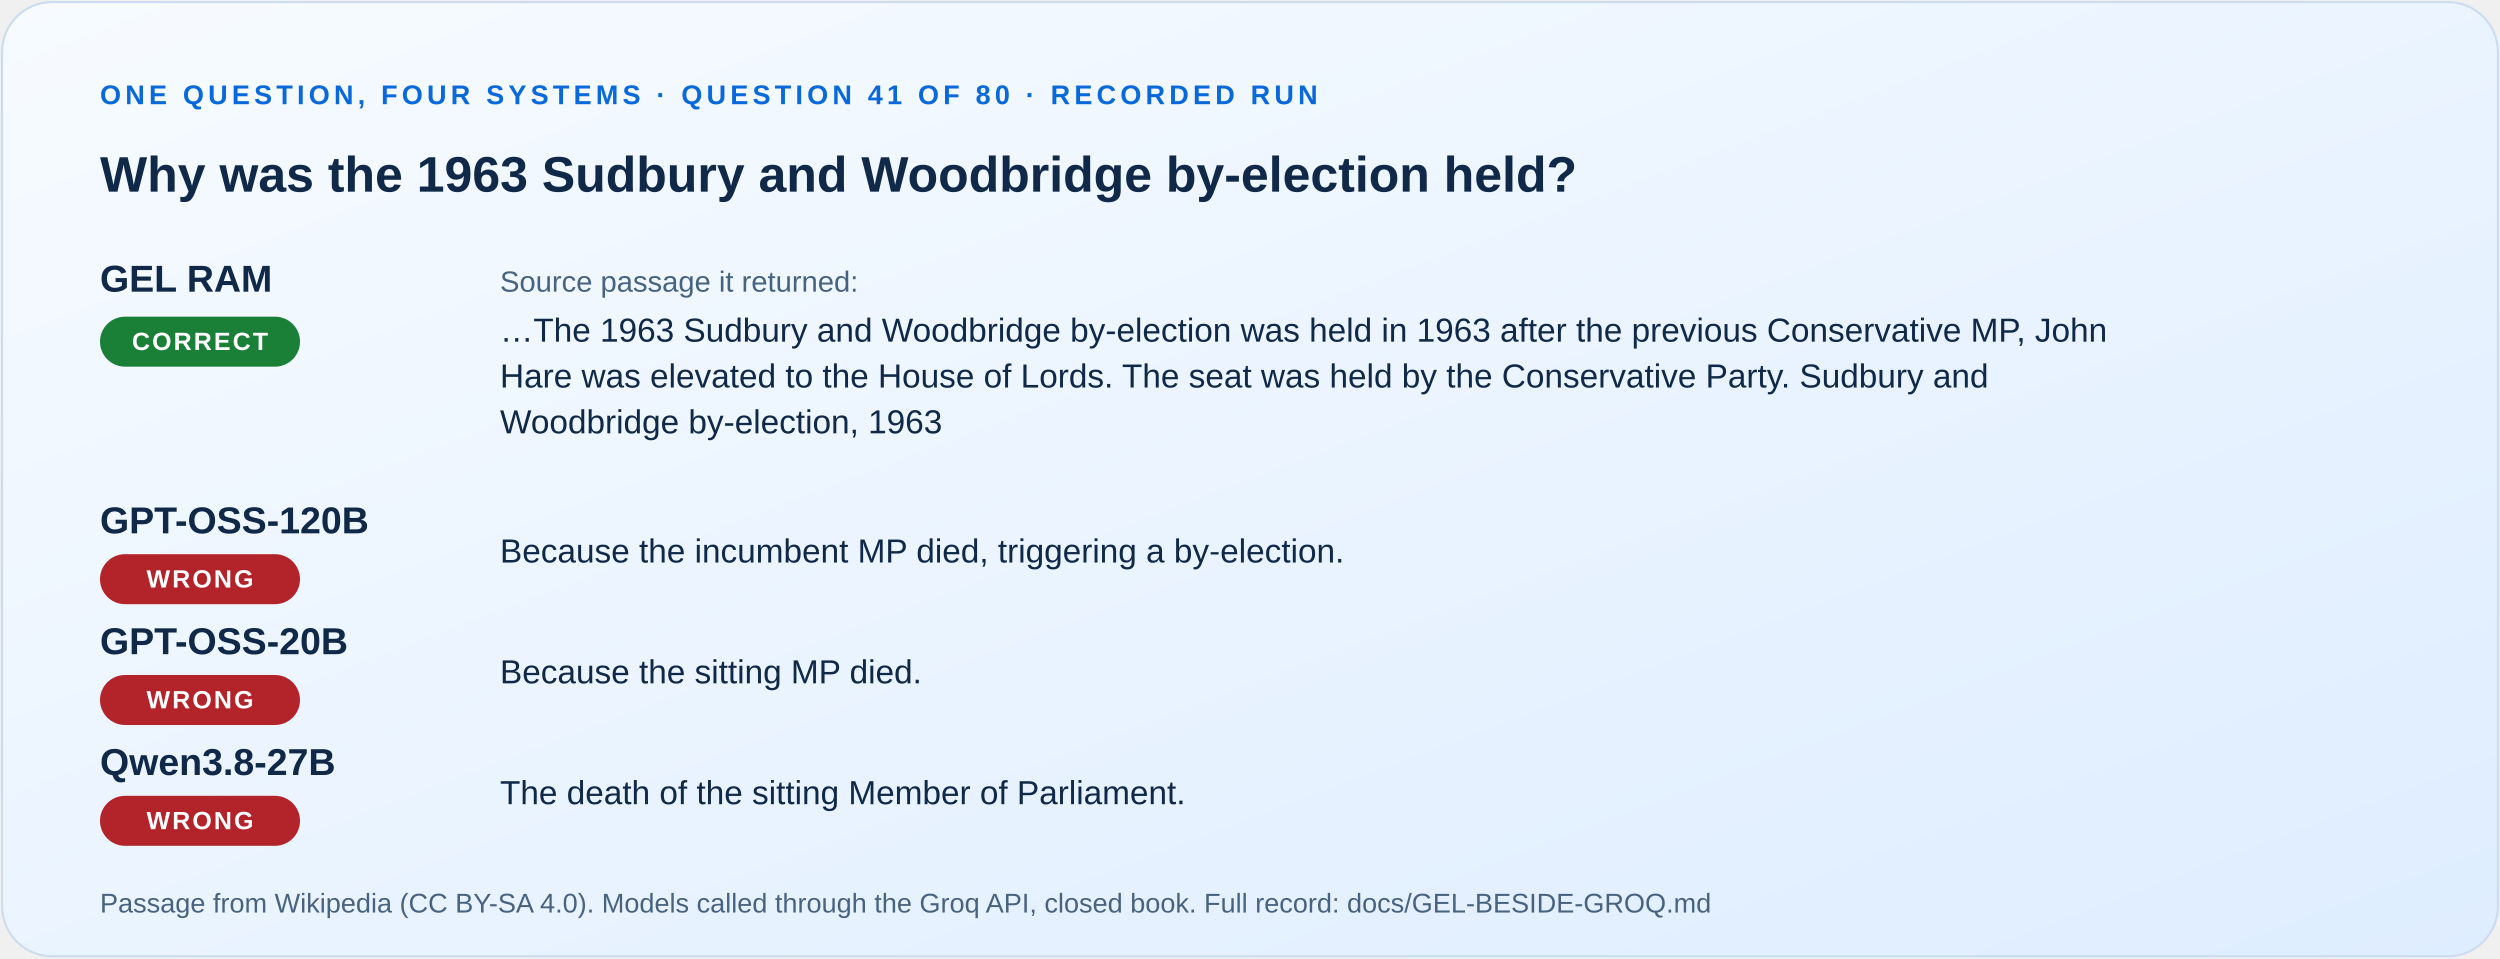
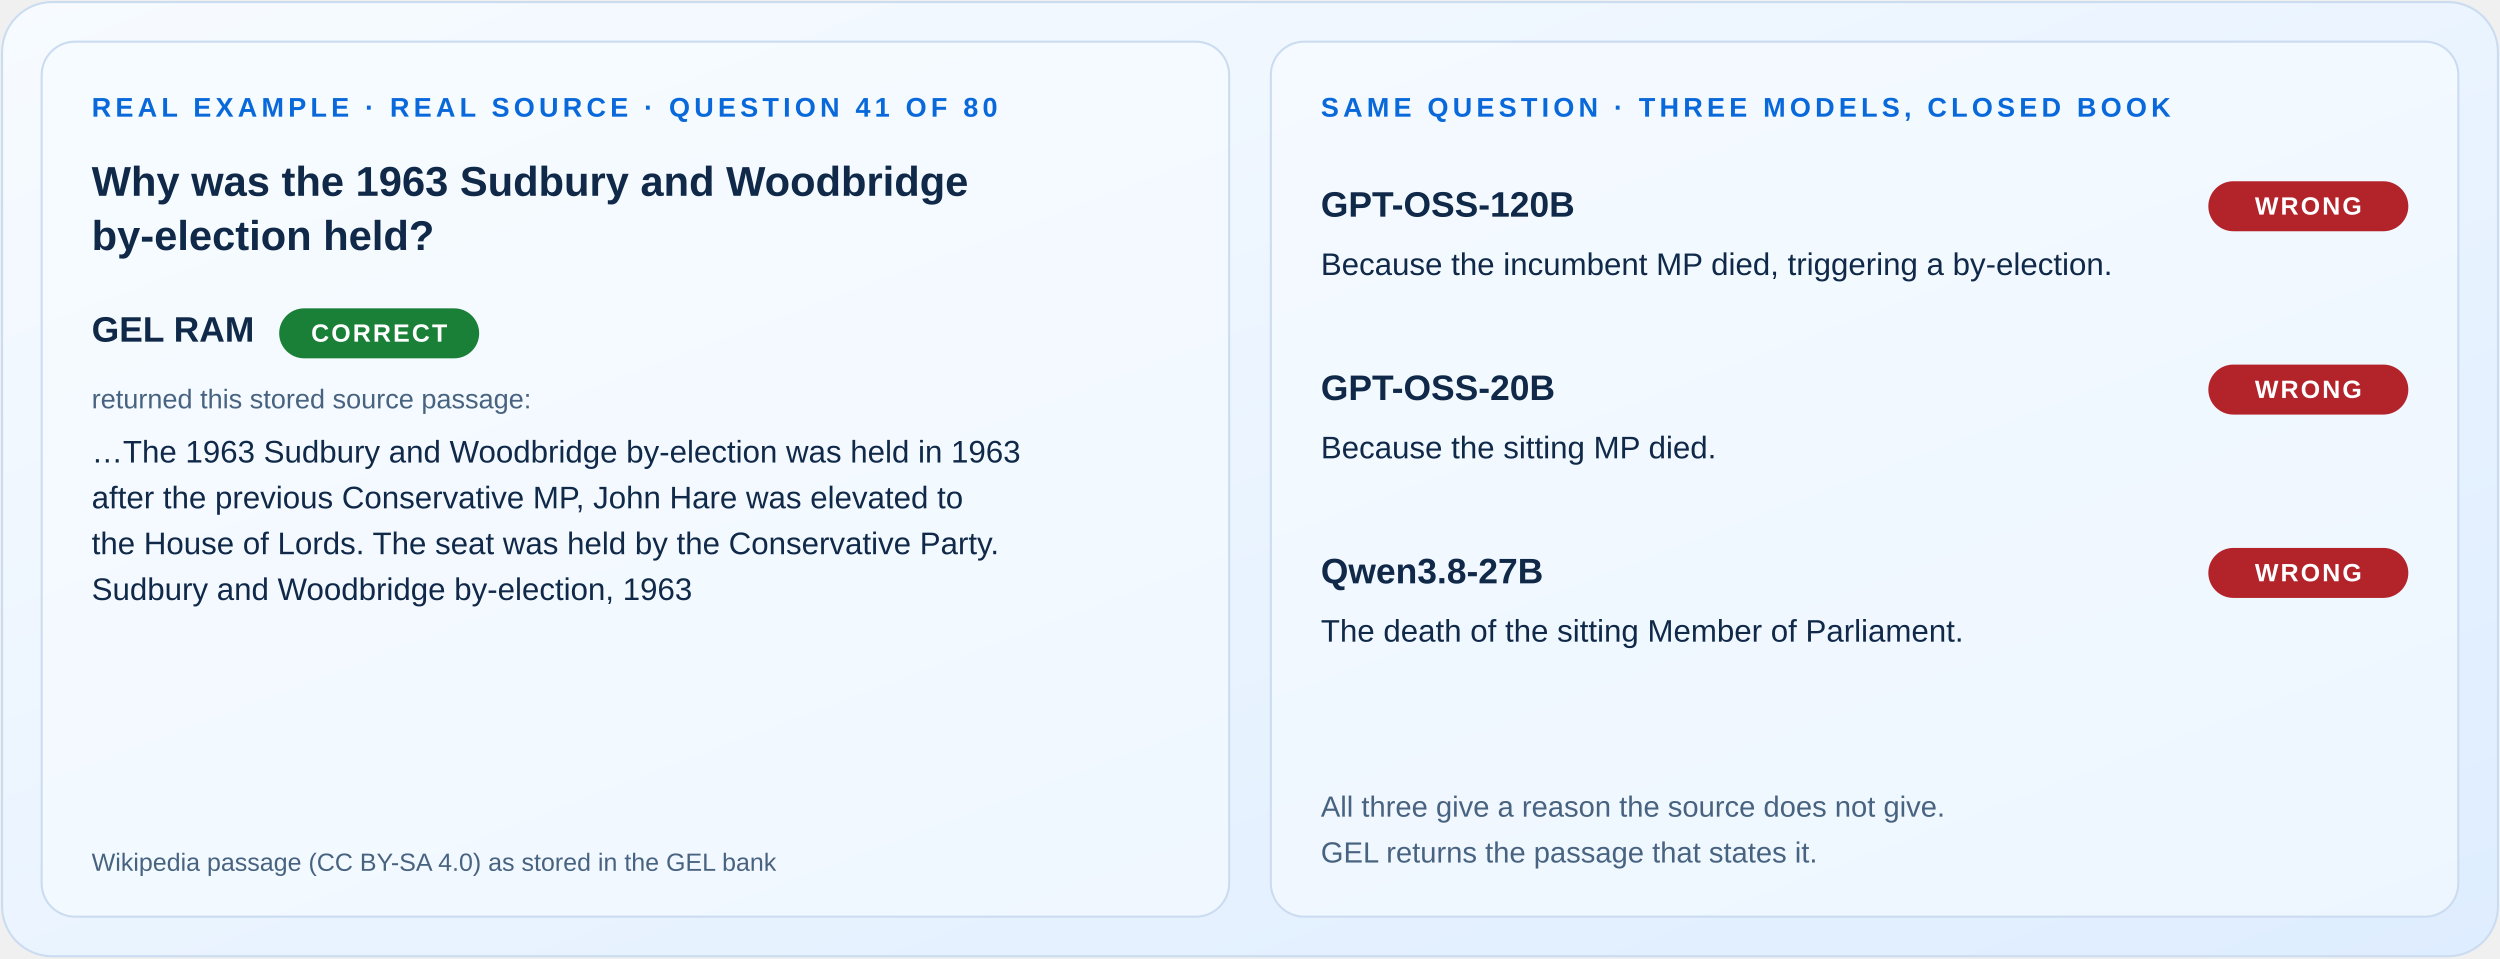
<svg xmlns="http://www.w3.org/2000/svg" width="1200" height="460" viewBox="0 0 1200 460" role="img" aria-labelledby="t d">
  <style>
text{font-family:Arial,Helvetica,sans-serif;fill:#102949}
.mono{font-family:ui-monospace,Consolas,"DejaVu Sans Mono",monospace;fill:#486380}
.kick{font-size:13px;font-weight:700;letter-spacing:2px;fill:#0969da}
.mut{fill:#486380}.b{font-weight:700}
</style>
  <defs>
    <linearGradient id="bg" x2="1" y2="1">
      <stop stop-color="#f7fbff" />
      <stop offset="1" stop-color="#deedff" />
    </linearGradient>
    <clipPath id="card">
      <rect x="1" y="1" width="1198" height="458" rx="24" />
    </clipPath>
  </defs>
  <rect x="1" y="1" width="1198" height="458" rx="24" fill="url(#bg)" stroke="#cbdcf0" />
-   <text class="kick" x="48" y="50">ONE QUESTION, FOUR SYSTEMS · QUESTION 41 OF 80 · RECORDED RUN</text>
-   <text x="48" y="92" font-size="24" class="b">Why was the 1963 Sudbury and Woodbridge by-election held?</text>
-   <text x="48" y="140" font-size="18" class="b">GEL RAM</text>
-   <rect x="48" y="152" width="96" height="24" rx="12" fill="#1a7f37" />
-   <text x="96" y="168" font-size="12" class="b" text-anchor="middle" style="fill:#ffffff" letter-spacing="1">CORRECT</text>
-   <text x="240" y="140" font-size="14" class="mut">Source passage it returned:</text>
-   <text x="240" y="164" font-size="16">…The 1963 Sudbury and Woodbridge by-election was held in 1963 after the previous Conservative MP, John</text>
-   <text x="240" y="186" font-size="16">Hare was elevated to the House of Lords. The seat was held by the Conservative Party. Sudbury and</text>
-   <text x="240" y="208" font-size="16">Woodbridge by-election, 1963</text>
-   <text x="48" y="256" font-size="18" class="b">GPT-OSS-120B</text>
-   <rect x="48" y="266" width="96" height="24" rx="12" fill="#b3242a" />
-   <text x="96" y="282" font-size="12" class="b" text-anchor="middle" style="fill:#ffffff" letter-spacing="1">WRONG</text>
-   <text x="240" y="270" font-size="16">Because the incumbent MP died, triggering a by‑election.</text>
-   <text x="48" y="314" font-size="18" class="b">GPT-OSS-20B</text>
-   <rect x="48" y="324" width="96" height="24" rx="12" fill="#b3242a" />
-   <text x="96" y="340" font-size="12" class="b" text-anchor="middle" style="fill:#ffffff" letter-spacing="1">WRONG</text>
-   <text x="240" y="328" font-size="16">Because the sitting MP died.</text>
-   <text x="48" y="372" font-size="18" class="b">Qwen3.8-27B</text>
-   <rect x="48" y="382" width="96" height="24" rx="12" fill="#b3242a" />
-   <text x="96" y="398" font-size="12" class="b" text-anchor="middle" style="fill:#ffffff" letter-spacing="1">WRONG</text>
-   <text x="240" y="386" font-size="16">The death of the sitting Member of Parliament.</text>
-   <text x="48" y="438" font-size="13" class="mut">Passage from Wikipedia (CC BY-SA 4.0). Models called through the Groq API, closed book. Full record: docs/GEL-BESIDE-GROQ.md</text>
+   <rect x="20" y="20" width="570" height="420" rx="16" fill="#f7fbff" fill-opacity=".6" stroke="#cbdcf0" />
+   <rect x="610" y="20" width="570" height="420" rx="16" fill="#f7fbff" fill-opacity=".6" stroke="#cbdcf0" />
+   <text class="kick" x="44" y="56">REAL EXAMPLE · REAL SOURCE · QUESTION 41 OF 80</text>
+   <text x="44" y="94" font-size="20" class="b">Why was the 1963 Sudbury and Woodbridge</text>
+   <text x="44" y="120" font-size="20" class="b">by-election held?</text>
+   <text x="44" y="164" font-size="17" class="b">GEL RAM</text>
+   <rect x="134" y="148" width="96" height="24" rx="12" fill="#1a7f37" />
+   <text x="182" y="164" font-size="12" class="b" text-anchor="middle" style="fill:#ffffff" letter-spacing="1">CORRECT</text>
+   <text x="44" y="196" font-size="13" class="mut">returned this stored source passage:</text>
+   <text x="44" y="222" font-size="15">…The 1963 Sudbury and Woodbridge by-election was held in 1963</text>
+   <text x="44" y="244" font-size="15">after the previous Conservative MP, John Hare was elevated to</text>
+   <text x="44" y="266" font-size="15">the House of Lords. The seat was held by the Conservative Party.</text>
+   <text x="44" y="288" font-size="15">Sudbury and Woodbridge by-election, 1963</text>
+   <text x="44" y="418" font-size="12" class="mut">Wikipedia passage (CC BY-SA 4.0) as stored in the GEL bank</text>
+   <text class="kick" x="634" y="56">SAME QUESTION · THREE MODELS, CLOSED BOOK</text>
+   <text x="634" y="104" font-size="17" class="b">GPT-OSS-120B</text>
+   <rect x="1060" y="87" width="96" height="24" rx="12" fill="#b3242a" />
+   <text x="1108" y="103" font-size="12" class="b" text-anchor="middle" style="fill:#ffffff" letter-spacing="1">WRONG</text>
+   <text x="634" y="132" font-size="15">Because the incumbent MP died, triggering a by‑election.</text>
+   <text x="634" y="192" font-size="17" class="b">GPT-OSS-20B</text>
+   <rect x="1060" y="175" width="96" height="24" rx="12" fill="#b3242a" />
+   <text x="1108" y="191" font-size="12" class="b" text-anchor="middle" style="fill:#ffffff" letter-spacing="1">WRONG</text>
+   <text x="634" y="220" font-size="15">Because the sitting MP died.</text>
+   <text x="634" y="280" font-size="17" class="b">Qwen3.8-27B</text>
+   <rect x="1060" y="263" width="96" height="24" rx="12" fill="#b3242a" />
+   <text x="1108" y="279" font-size="12" class="b" text-anchor="middle" style="fill:#ffffff" letter-spacing="1">WRONG</text>
+   <text x="634" y="308" font-size="15">The death of the sitting Member of Parliament.</text>
+   <text x="634" y="392" font-size="14" class="mut">All three give a reason the source does not give.</text>
+   <text x="634" y="414" font-size="14" class="mut">GEL returns the passage that states it.</text>
</svg>
